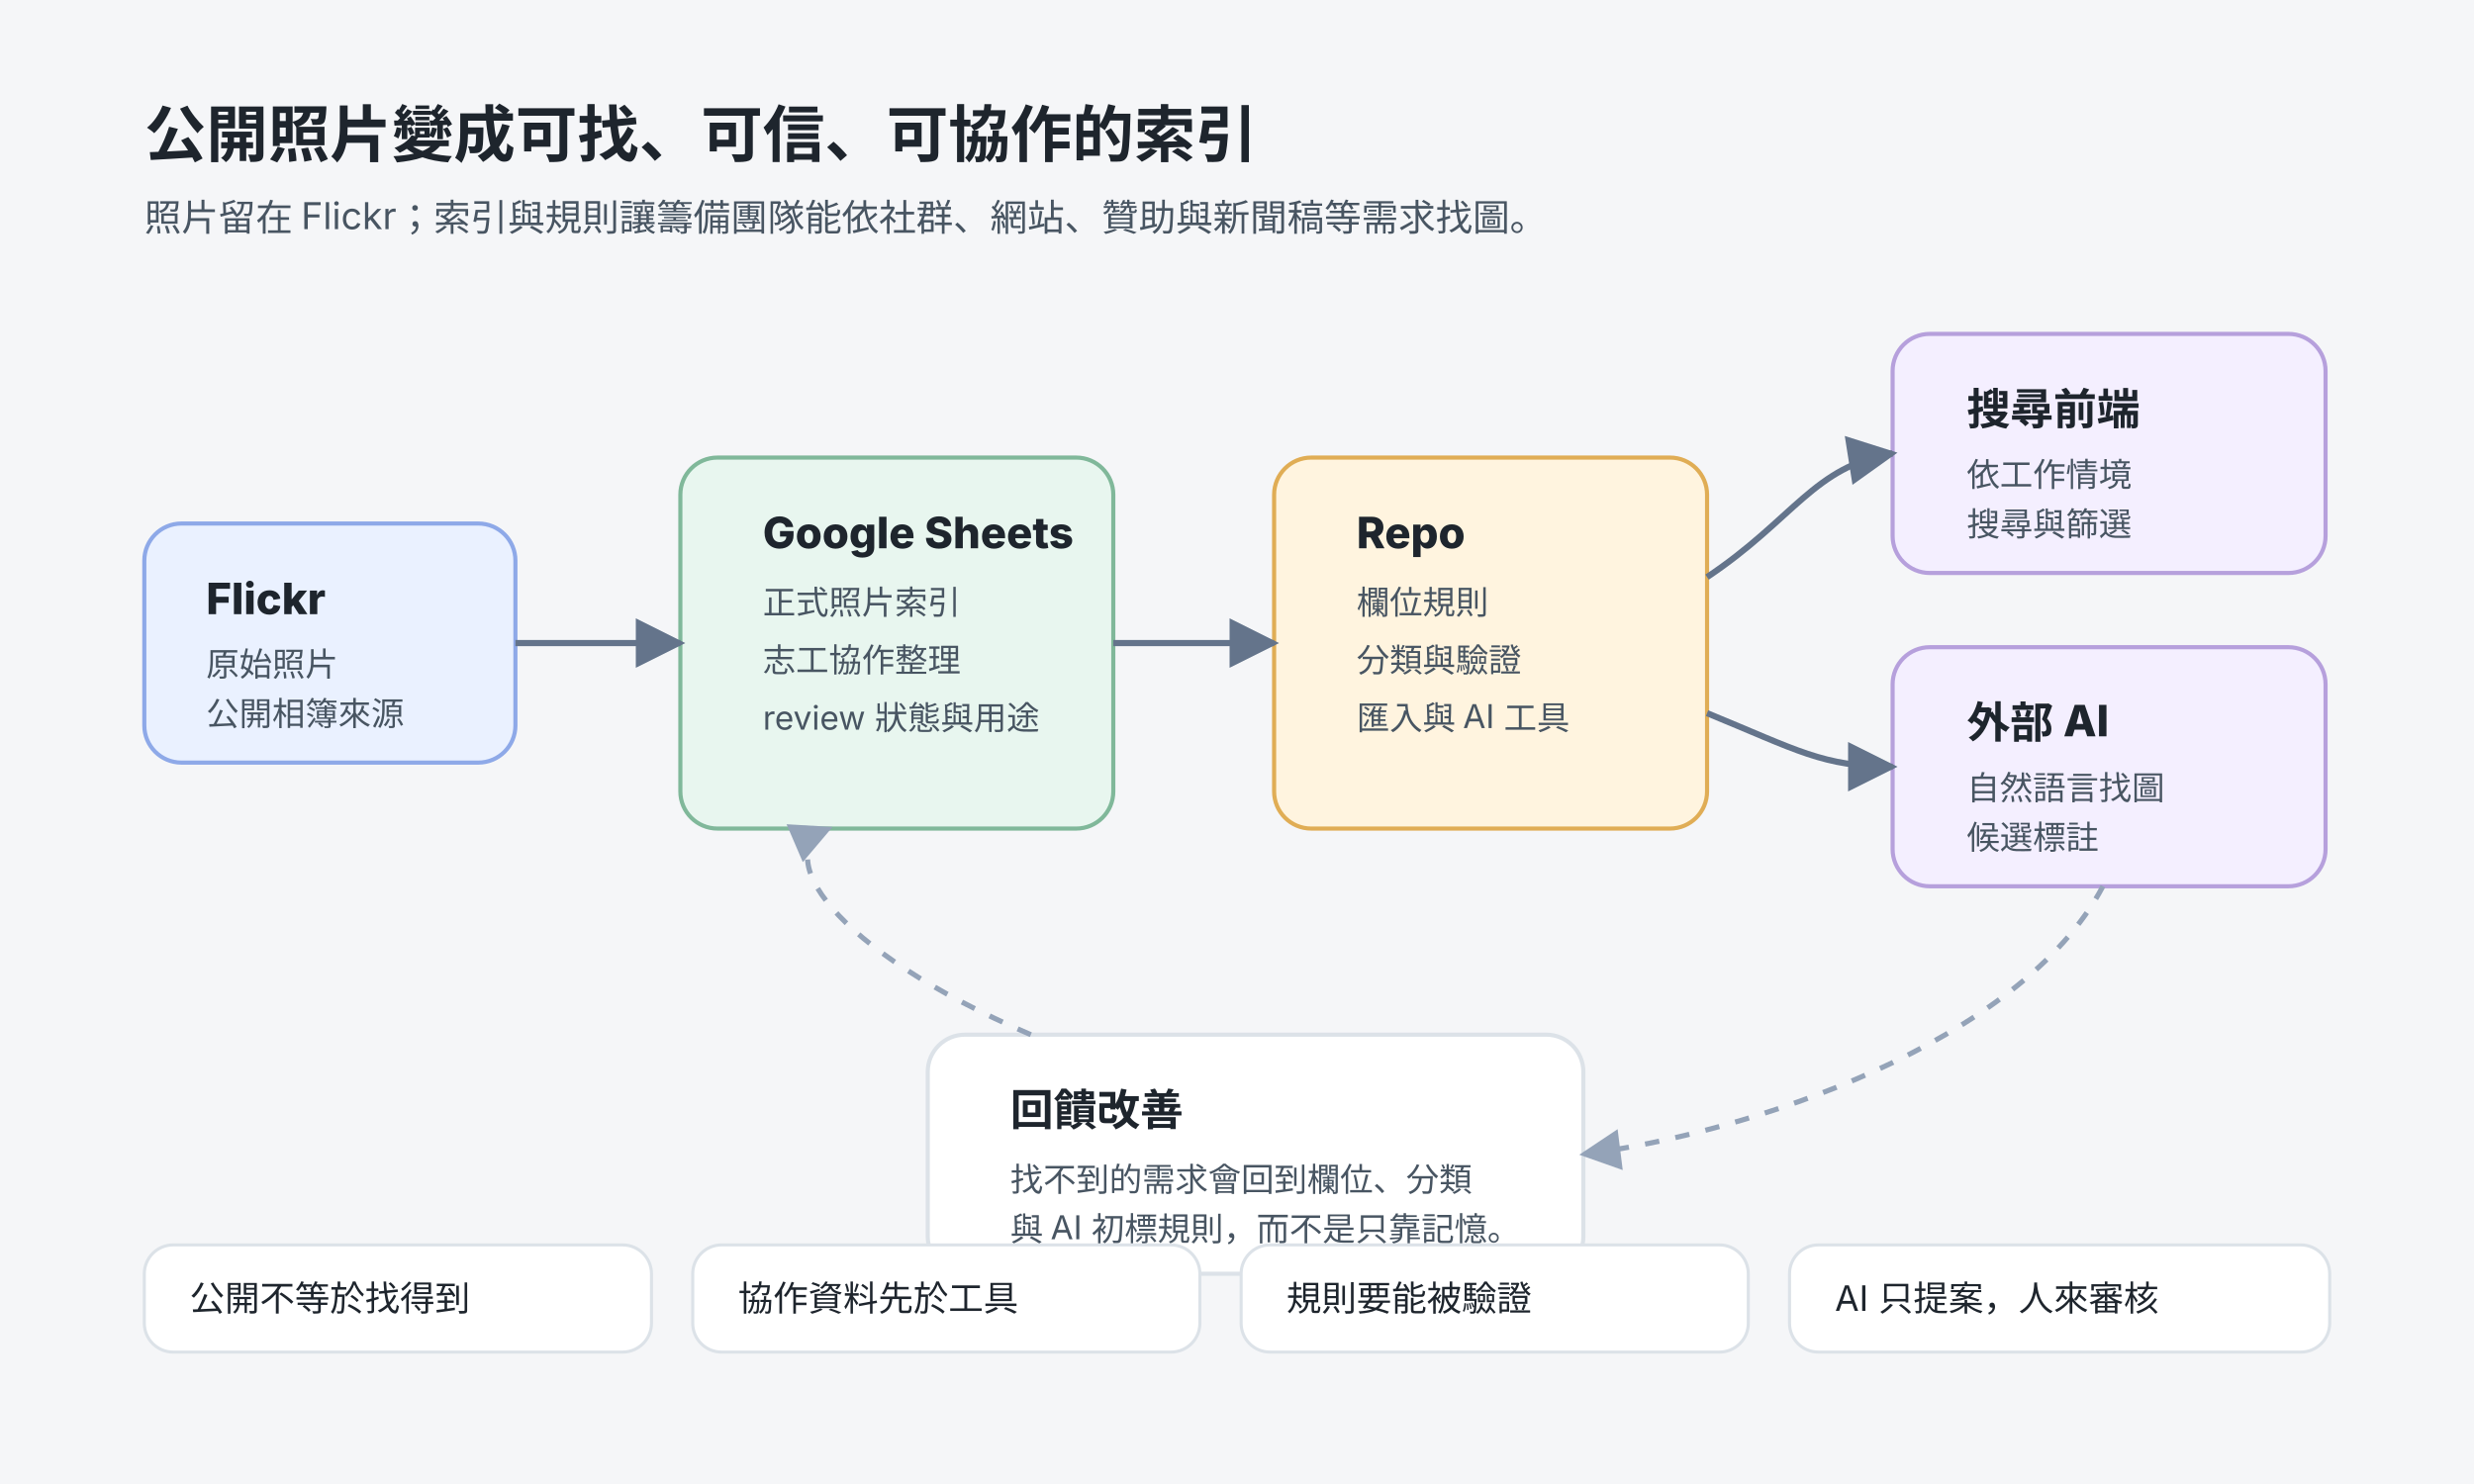
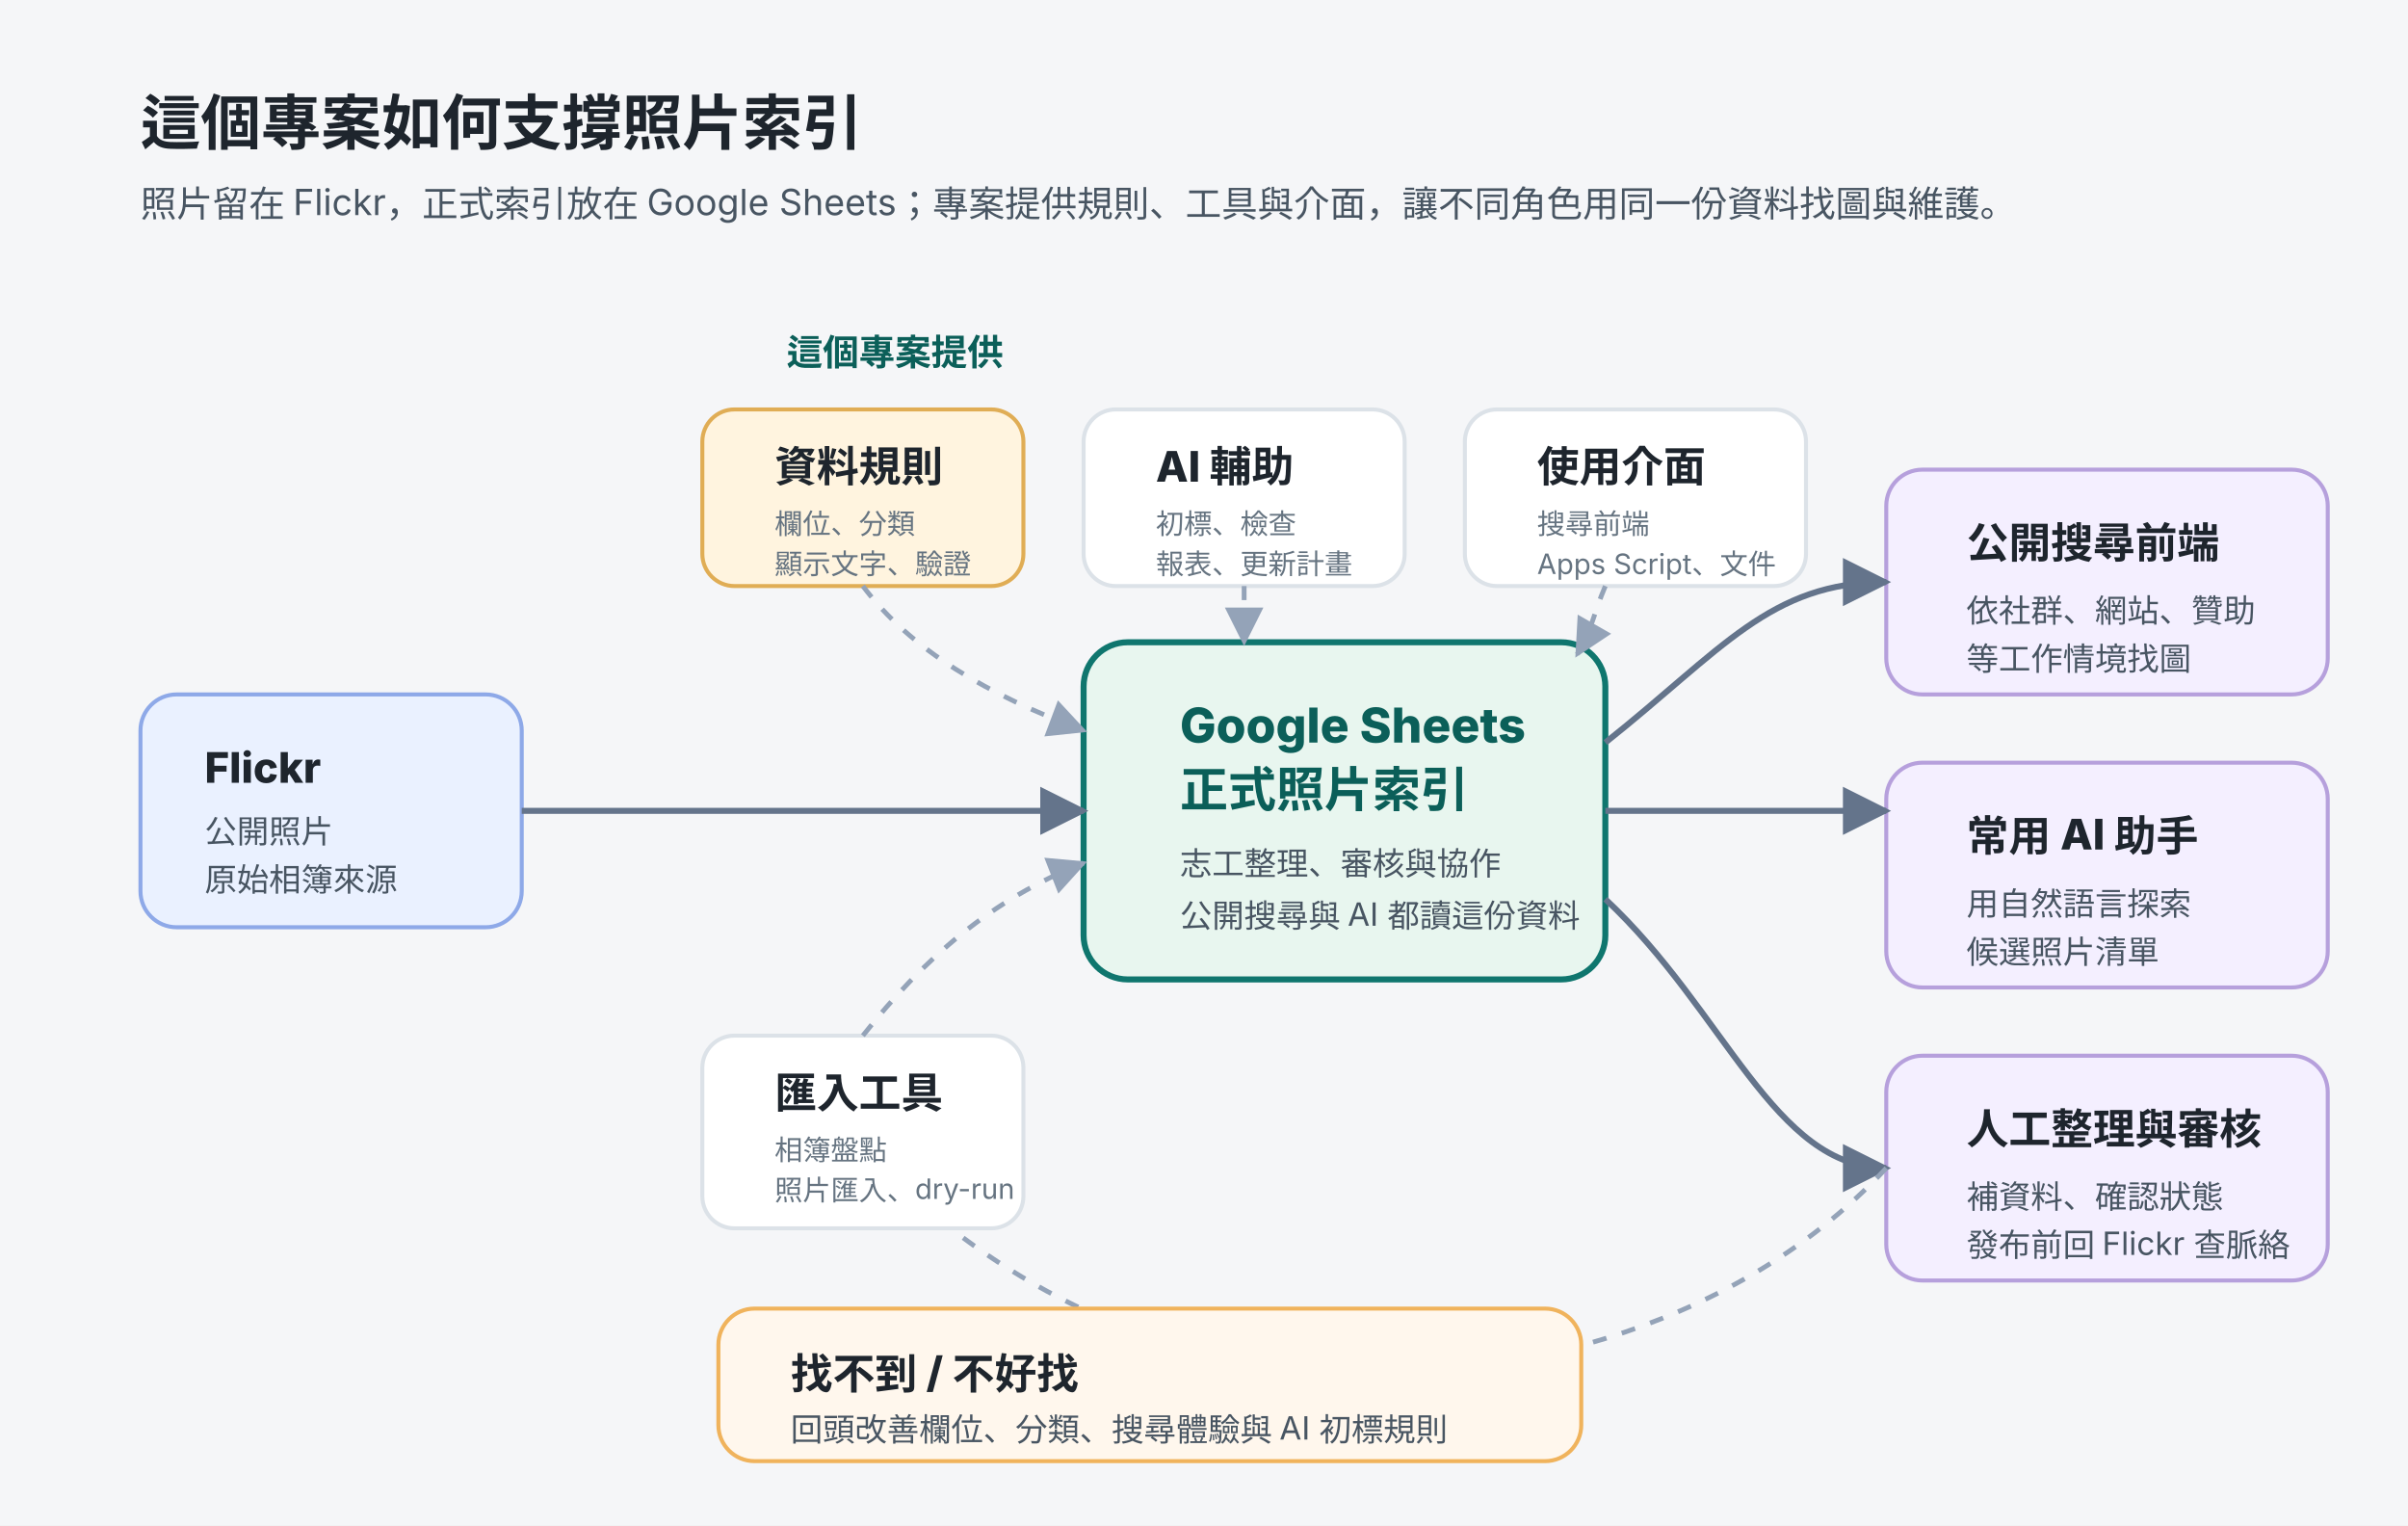
- <svg xmlns="http://www.w3.org/2000/svg" width="1200" height="720" viewBox="0 0 1200 720" role="img" aria-labelledby="title desc">
+ <svg xmlns="http://www.w3.org/2000/svg" width="1200" height="760" viewBox="0 0 1200 760" role="img" aria-labelledby="title desc">
  <defs>
    <style>
      .bg { fill: #f5f6f8; }
      .title { fill: #1e252d; font: 760 30px system-ui, -apple-system, BlinkMacSystemFont, "Segoe UI", sans-serif; }
      .subtitle { fill: #485562; font: 18px system-ui, -apple-system, BlinkMacSystemFont, "Segoe UI", sans-serif; }
-       .node { fill: #ffffff; stroke: #dce2e8; stroke-width: 2; }
-       .node-green { fill: #e8f6ef; stroke: #80b89a; stroke-width: 2; }
-       .node-blue { fill: #eaf1ff; stroke: #8ea9e8; stroke-width: 2; }
-       .node-amber { fill: #fff4df; stroke: #e0ad55; stroke-width: 2; }
-       .node-violet { fill: #f4efff; stroke: #b6a0dc; stroke-width: 2; }
+       .hub { fill: #e8f6ef; stroke: #0f766e; stroke-width: 3; }
+       .source { fill: #eaf1ff; stroke: #8ea9e8; stroke-width: 2; }
+       .use { fill: #f4efff; stroke: #b6a0dc; stroke-width: 2; }
+       .tool { fill: #ffffff; stroke: #dce2e8; stroke-width: 2; }
+       .tool-head { fill: #fff4df; stroke: #e0ad55; stroke-width: 2; }
+       .feedback { fill: #fff7ed; stroke: #f0b35c; stroke-width: 2; }
      .label { fill: #1e252d; font: 760 21px system-ui, -apple-system, BlinkMacSystemFont, "Segoe UI", sans-serif; }
+       .hub-label { fill: #0b5f59; font: 760 24px system-ui, -apple-system, BlinkMacSystemFont, "Segoe UI", sans-serif; }
      .body { fill: #485562; font: 16px system-ui, -apple-system, BlinkMacSystemFont, "Segoe UI", sans-serif; }
+       .small { fill: #667481; font: 14px system-ui, -apple-system, BlinkMacSystemFont, "Segoe UI", sans-serif; }
      .arrow { fill: none; stroke: #64748b; stroke-width: 3; marker-end: url(#arrow); }
-       .arrow-soft { fill: none; stroke: #94a3b8; stroke-width: 2.5; stroke-dasharray: 7 8; marker-end: url(#arrow-soft); }
-       .principle { fill: #ffffff; stroke: #dce2e8; stroke-width: 1.5; }
-       .principle-text { fill: #1e252d; font: 17px system-ui, -apple-system, BlinkMacSystemFont, "Segoe UI", sans-serif; }
-       .small { fill: #667481; font: 14px system-ui, -apple-system, BlinkMacSystemFont, "Segoe UI", sans-serif; }
+       .arrow-soft { fill: none; stroke: #94a3b8; stroke-width: 2.4; stroke-dasharray: 7 8; marker-end: url(#arrow-soft); }
+       .section-label { fill: #0b5f59; font: 760 18px system-ui, -apple-system, BlinkMacSystemFont, "Segoe UI", sans-serif; }
    </style>
    <marker id="arrow" viewBox="0 0 10 10" refX="9" refY="5" markerWidth="8" markerHeight="8" orient="auto-start-reverse">
      <path d="M 0 0 L 10 5 L 0 10 z" fill="#64748b" />
    </marker>
    <marker id="arrow-soft" viewBox="0 0 10 10" refX="9" refY="5" markerWidth="8" markerHeight="8" orient="auto-start-reverse">
      <path d="M 0 0 L 10 5 L 0 10 z" fill="#94a3b8" />
    </marker>
  </defs>
-   <rect class="bg" width="1200" height="720" />
-   <text class="title" x="70" y="76">公開照片變成可找、可信、可協作的索引</text>
-   <text class="subtitle" x="70" y="112">照片留在 Flickr；索引與規則讓籌備團隊能依社群、網站、贊助與新聞稿等需求找圖。</text>
-   <g transform="translate(70 162)">
-     <rect class="node node-blue" x="0" y="92" width="180" height="116" rx="18" />
-     <text class="label" x="30" y="136">Flickr</text>
-     <text class="body" x="30" y="166">原始照片</text>
-     <text class="body" x="30" y="190">公開相簿來源</text>
-     <rect class="node node-green" x="260" y="60" width="210" height="180" rx="18" />
-     <text class="label" x="300" y="104">Google Sheets</text>
-     <text class="body" x="300" y="136">正式照片索引</text>
-     <text class="body" x="300" y="164">志工協作整理</text>
-     <text class="body" x="300" y="192">review 狀態與用途</text>
-     <rect class="node node-amber" x="548" y="60" width="210" height="180" rx="18" />
-     <text class="label" x="588" y="104">Repo</text>
-     <text class="body" x="588" y="136">欄位規則</text>
-     <text class="body" x="588" y="164">分類與驗證</text>
-     <text class="body" x="588" y="192">匯入與 AI 工具</text>
-     <rect class="node node-violet" x="848" y="0" width="210" height="116" rx="18" />
-     <text class="label" x="884" y="44">搜尋前端</text>
-     <text class="body" x="884" y="74">依工作情境</text>
-     <text class="body" x="884" y="98">搜尋與篩選</text>
-     <rect class="node node-violet" x="848" y="152" width="210" height="116" rx="18" />
-     <text class="label" x="884" y="196">外部 AI</text>
-     <text class="body" x="884" y="226">自然語言找圖</text>
-     <text class="body" x="884" y="250">候選標註</text>
-     <rect class="node" x="380" y="340" width="318" height="116" rx="18" />
-     <text class="label" x="420" y="384">回饋改善</text>
-     <text class="body" x="420" y="416">找不到的需求會回到欄位、分類</text>
-     <text class="body" x="420" y="440">與 AI 初標規則，而不是只靠記憶。</text>
-     <path class="arrow" d="M 180 150 H 260" />
-     <path class="arrow" d="M 470 150 H 548" />
-     <path class="arrow" d="M 758 118 C 800 90 810 64 848 58" />
-     <path class="arrow" d="M 758 184 C 802 202 814 210 848 210" />
-     <path class="arrow-soft" d="M 950 268 C 910 344 778 388 698 398" />
-     <path class="arrow-soft" d="M 430 340 C 332 298 304 252 332 240" />
-   </g>
-   <g transform="translate(70 638)">
-     <rect class="principle" x="0" y="-34" width="246" height="52" rx="14" />
-     <rect class="principle" x="266" y="-34" width="246" height="52" rx="14" />
-     <rect class="principle" x="532" y="-34" width="246" height="52" rx="14" />
-     <rect class="principle" x="798" y="-34" width="262" height="52" rx="14" />
-     <text class="principle-text" x="22" y="-2">公開不等於找得到</text>
-     <text class="principle-text" x="288" y="-2">協作資料先於工具</text>
-     <text class="principle-text" x="554" y="-2">規則要能被驗證</text>
-     <text class="principle-text" x="820" y="-2">AI 只提案，人來審核</text>
+   <rect class="bg" width="1200" height="760" />
+   <text class="title" x="70" y="72">這個專案如何支撐照片索引</text>
+   <text class="subtitle" x="70" y="108">照片留在 Flickr，正式索引放在 Google Sheets；專案提供規則、工具與介面，讓不同角色用同一份資料找圖與維護。</text>
+   <g transform="translate(70 156)">
+     <rect class="source" x="0" y="190" width="190" height="116" rx="18" />
+     <text class="label" x="32" y="234">Flickr</text>
+     <text class="body" x="32" y="264">公開照片</text>
+     <text class="body" x="32" y="288">原始相簿來源</text>
+     <rect class="hub" x="470" y="164" width="260" height="168" rx="22" />
+     <text class="hub-label" x="518" y="214">Google Sheets</text>
+     <text class="hub-label" x="518" y="246">正式照片索引</text>
+     <text class="body" x="518" y="280">志工整理、審核與協作</text>
+     <text class="body" x="518" y="306">公開搜尋與 AI 都讀這份資料</text>
+     <rect class="use" x="870" y="78" width="220" height="112" rx="18" />
+     <text class="label" x="910" y="122">公開搜尋前端</text>
+     <text class="body" x="910" y="154">依社群、網站、贊助</text>
+     <text class="body" x="910" y="178">等工作情境找圖</text>
+     <rect class="use" x="870" y="224" width="220" height="112" rx="18" />
+     <text class="label" x="910" y="268">常用 AI 助手</text>
+     <text class="body" x="910" y="300">用自然語言探索</text>
+     <text class="body" x="910" y="324">候選照片清單</text>
+     <rect class="use" x="870" y="370" width="220" height="112" rx="18" />
+     <text class="label" x="910" y="414">人工整理與審核</text>
+     <text class="body" x="910" y="446">補資料、確認狀態</text>
+     <text class="body" x="910" y="470">發布前回 Flickr 查脈絡</text>
+     <path class="arrow" d="M 190 248 H 470" />
+     <path class="arrow" d="M 730 214 C 788 168 812 134 870 134" />
+     <path class="arrow" d="M 730 248 H 870" />
+     <path class="arrow" d="M 730 292 C 790 348 814 426 870 426" />
+     <path class="arrow-soft" d="M 870 426 C 790 512 668 532 600 528 C 510 524 438 488 382 438" />
+     <text class="section-label" x="322" y="26">這個專案提供</text>
+     <rect class="tool-head" x="280" y="48" width="160" height="88" rx="16" />
+     <text class="label" x="316" y="84">資料規則</text>
+     <text class="small" x="316" y="110">欄位、分類</text>
+     <text class="small" x="316" y="130">顯示文字、驗證</text>
+     <rect class="tool" x="280" y="360" width="160" height="96" rx="16" />
+     <text class="label" x="316" y="396">匯入工具</text>
+     <text class="small" x="316" y="422">相簿盤點</text>
+     <text class="small" x="316" y="442">照片匯入、dry-run</text>
+     <rect class="tool" x="470" y="48" width="160" height="88" rx="16" />
+     <text class="label" x="506" y="84">AI 輔助</text>
+     <text class="small" x="506" y="110">初標、檢查</text>
+     <text class="small" x="506" y="130">報表、更新計畫</text>
+     <rect class="tool" x="660" y="48" width="170" height="88" rx="16" />
+     <text class="label" x="696" y="84">使用介面</text>
+     <text class="small" x="696" y="110">搜尋前端</text>
+     <text class="small" x="696" y="130">Apps Script、文件</text>
+     <path class="arrow-soft" d="M 360 136 C 384 168 422 190 470 208" />
+     <path class="arrow-soft" d="M 360 360 C 390 322 424 292 470 274" />
+     <path class="arrow-soft" d="M 550 136 V 164" />
+     <path class="arrow-soft" d="M 730 136 C 724 150 724 156 716 170" />
+     <rect class="feedback" x="288" y="496" width="430" height="76" rx="18" />
+     <text class="label" x="324" y="536">找不到 / 不好找</text>
+     <text class="body" x="324" y="562">回頭改善欄位、分類、搜尋體驗與 AI 初標規則</text>
  </g>
</svg>
